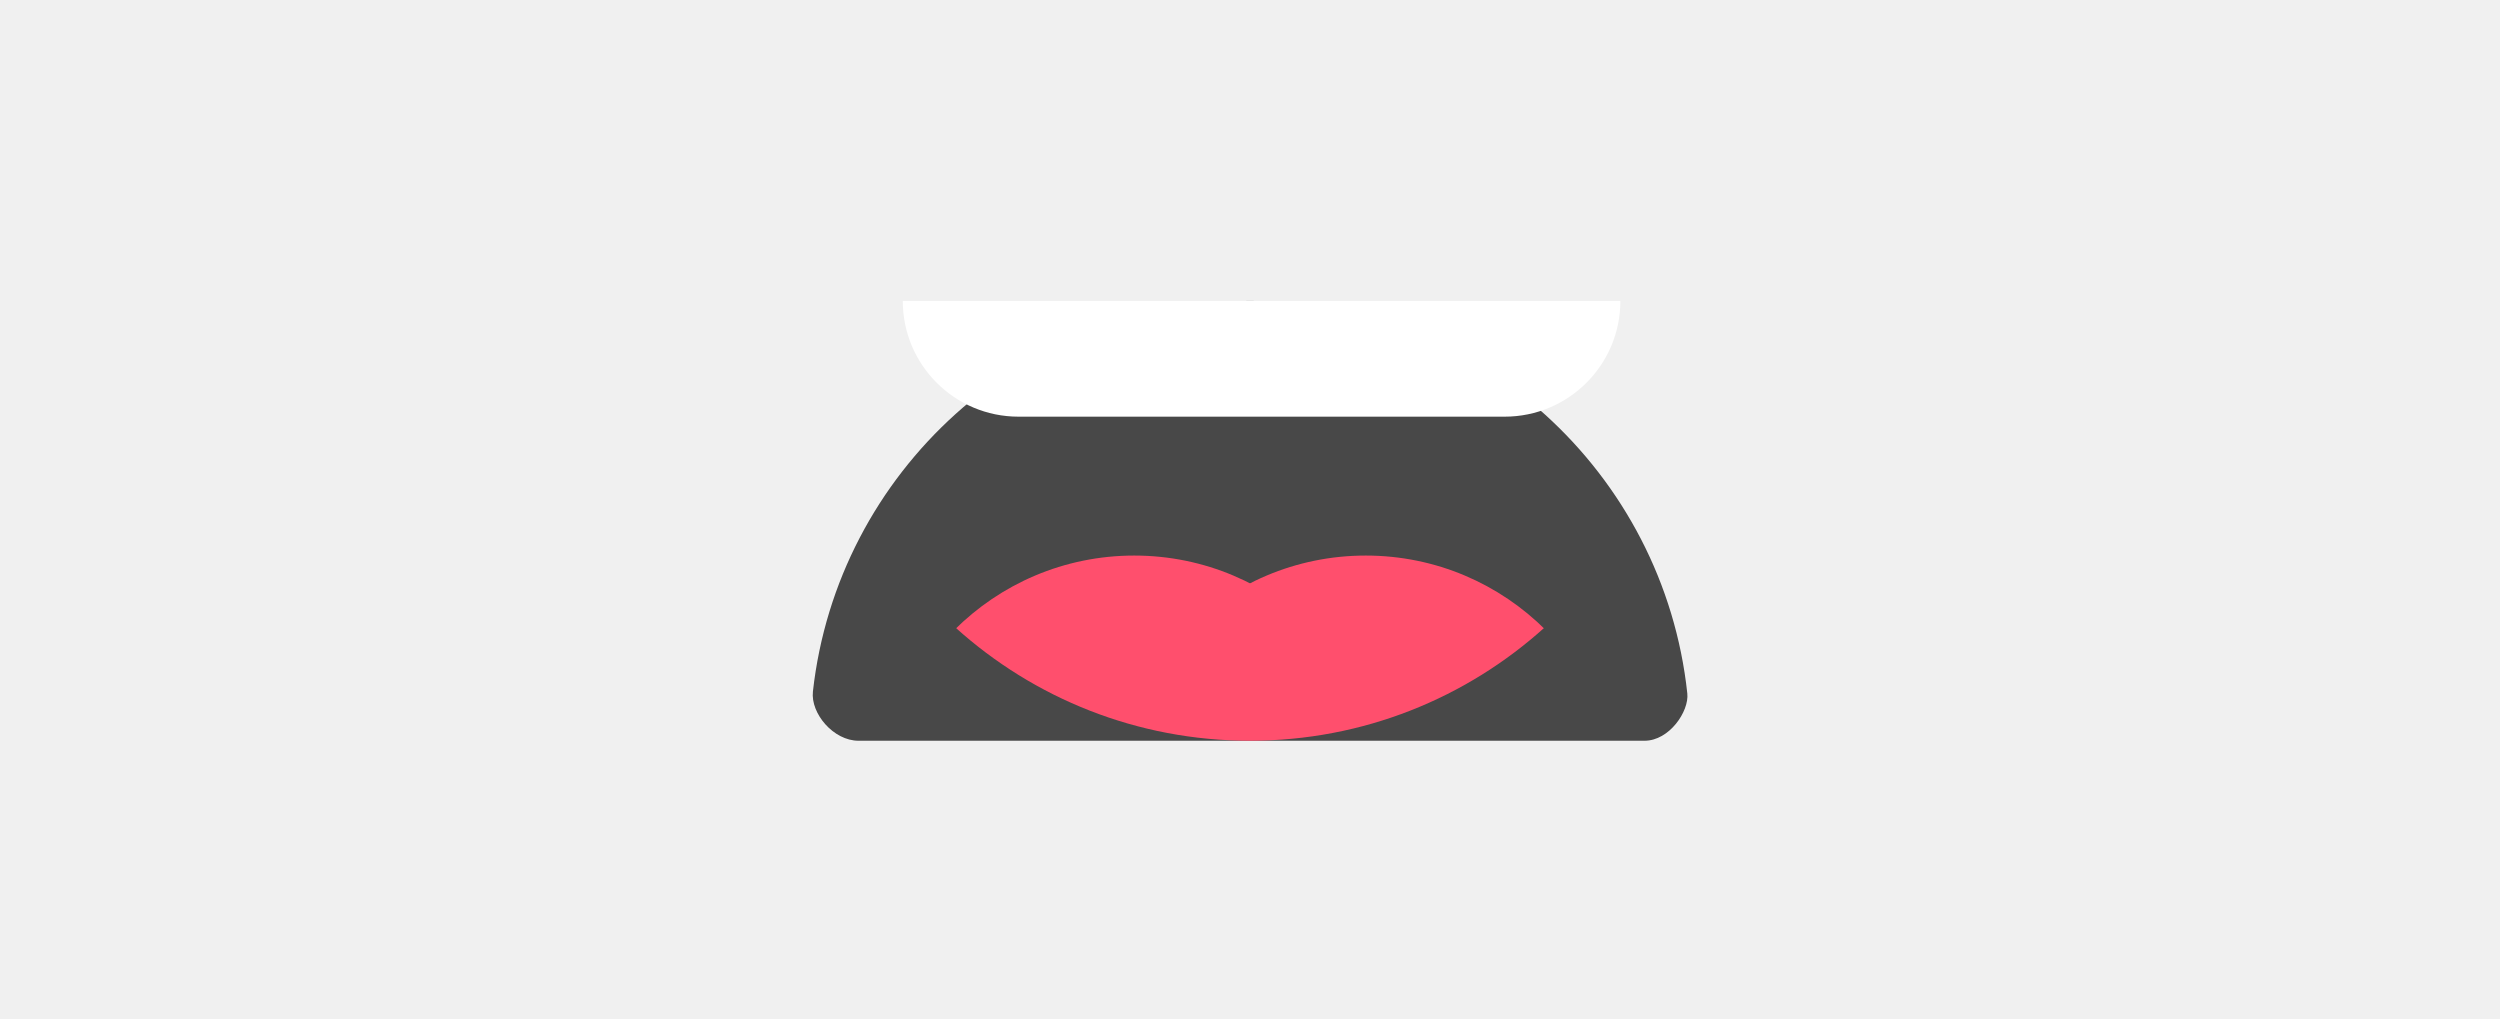
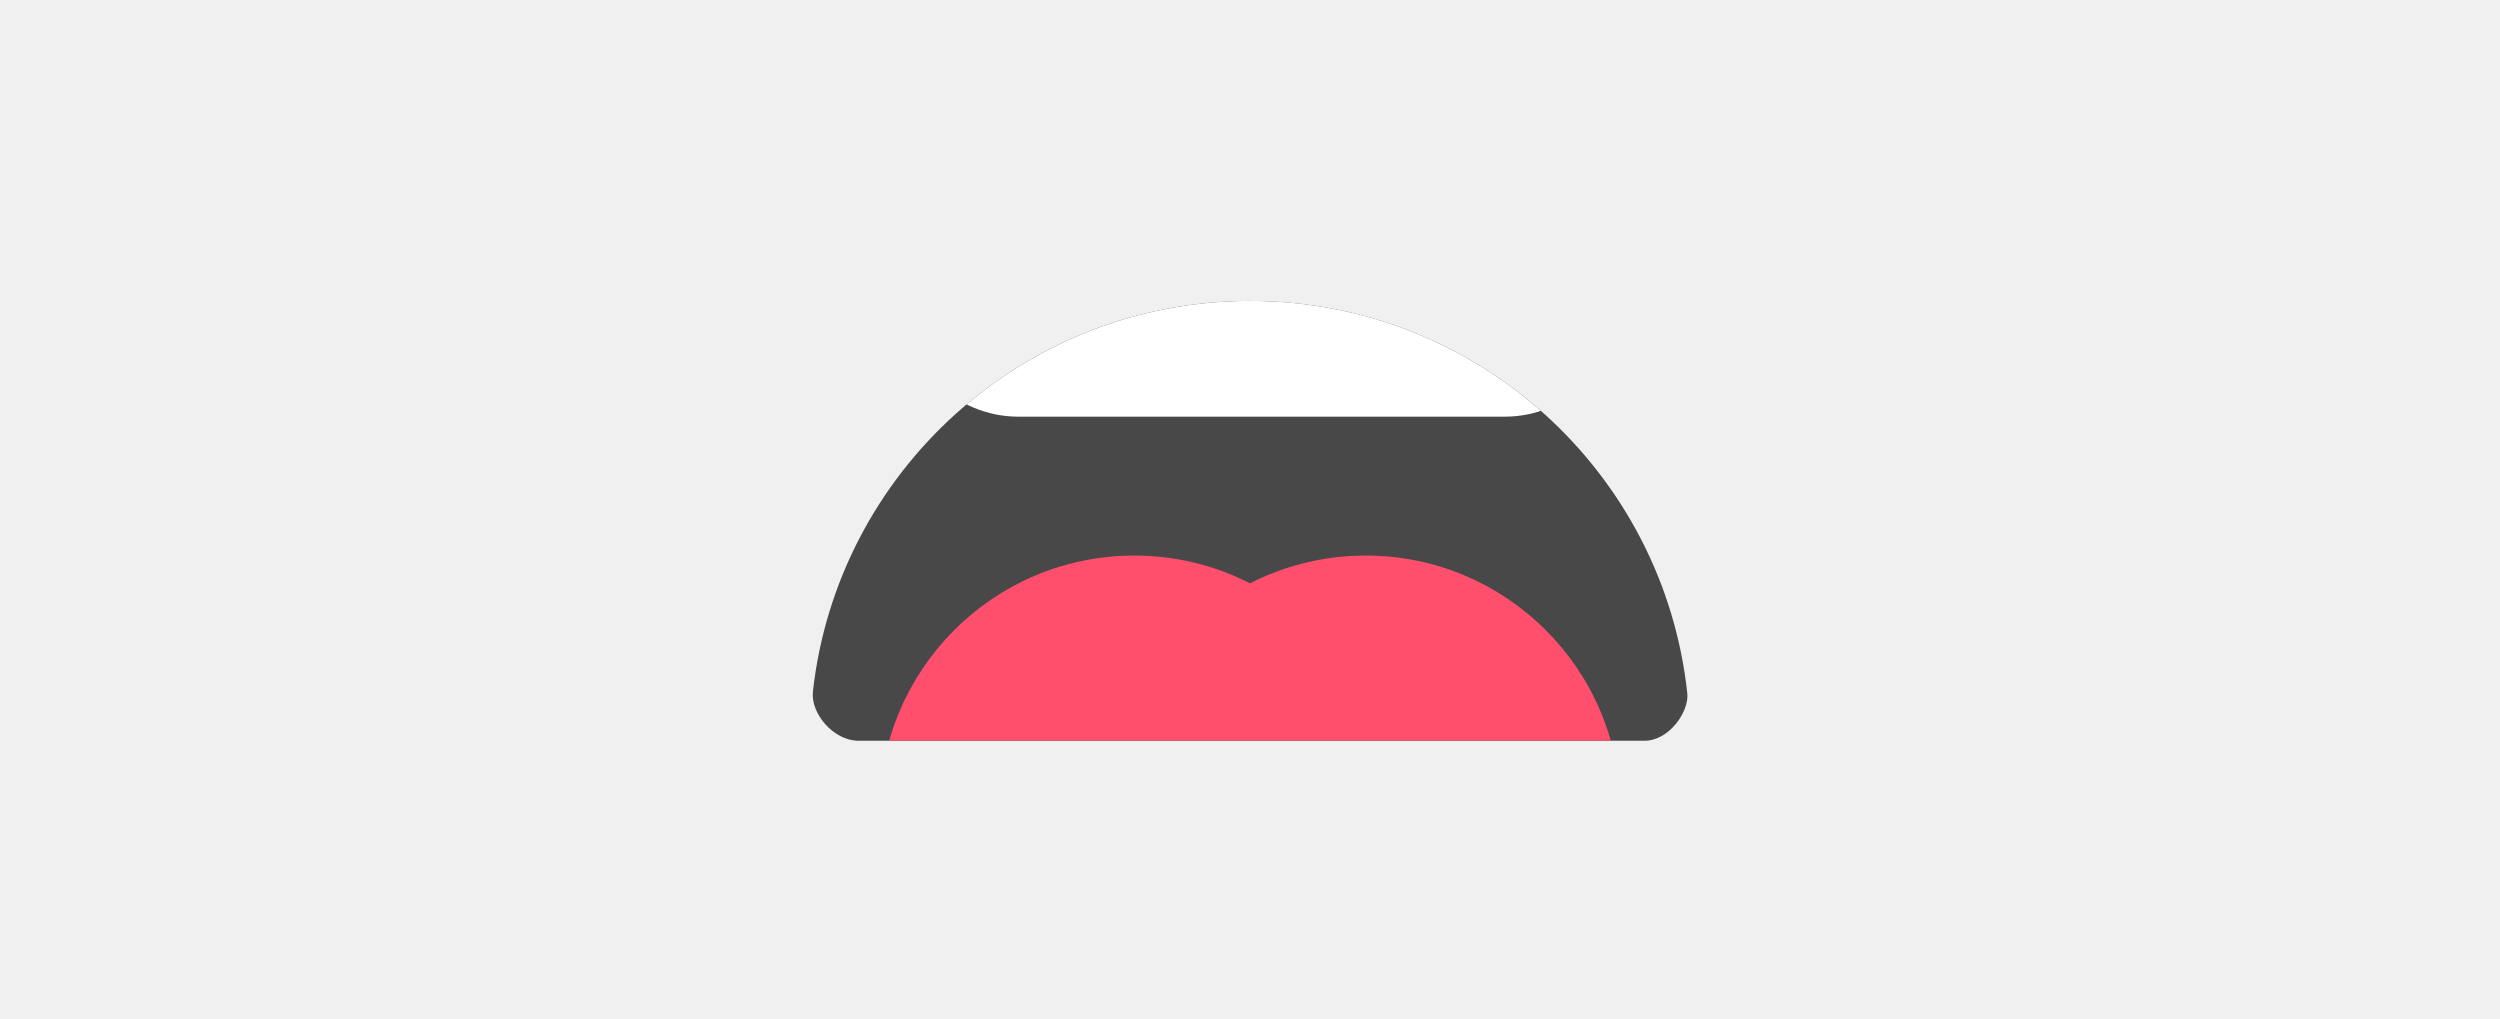
<svg xmlns="http://www.w3.org/2000/svg" xmlns:xlink="http://www.w3.org/1999/xlink" width="108px" height="44px" viewBox="0 0 108 44" version="1.1">
  <defs>
    <path d="M35.118,15.128 C36.176,24.62 44.226,32 54,32 C63.804,32 71.874,24.574 72.892,15.04 C72.974,14.273 72.117,13 71.043,13 C56.149,13 44.738,13 37.087,13 C36.007,13 35.012,14.178 35.118,15.128 Z" id="path-1" />
  </defs>
  <g id="Mouth/Concerned" stroke="none" stroke-width="1" fill="none" fill-rule="evenodd">
    <mask id="mask-2" fill="white">
-       <use xlink:href="#path-1" />
+       <use xlink:href="#path-1" transform="translate(54.00364, 22.5) scale(1, -1) translate(-54.00364, -22.5)" />
    </mask>
-     <use id="Mouth" fill-opacity="0.7" fill="#000000" transform="translate(54.00364, 22.5) scale(1, -1) translate(-54.00364, -22.5) " xlink:href="#path-1" />
+     <use id="Mouth" fill-opacity="0.7" fill="#000000" transform="translate(54.00364, 22.5) scale(1, -1) translate(-54.00364, -22.5)" xlink:href="#path-1" />
    <path d="M44,2 L65,2 C67.761,2 70,4.239 70,7 L70,13 C70,15.761 67.761,18 65,18 L44,18 C41.239,18 39,15.761 39,13 L39,7 C39,4.239 41.239,2 44,2 Z" id="Teeth" fill="#FFFFFF" mask="url(#mask-2)" />
    <g id="Tongue" mask="url(#mask-2)" fill="#FF4F6D">
      <g transform="translate(38, 24)">
        <circle id="friend?" cx="11" cy="11" r="11" />
        <circle id="How-you-doing" cx="21" cy="11" r="11" />
      </g>
    </g>
  </g>
</svg>
